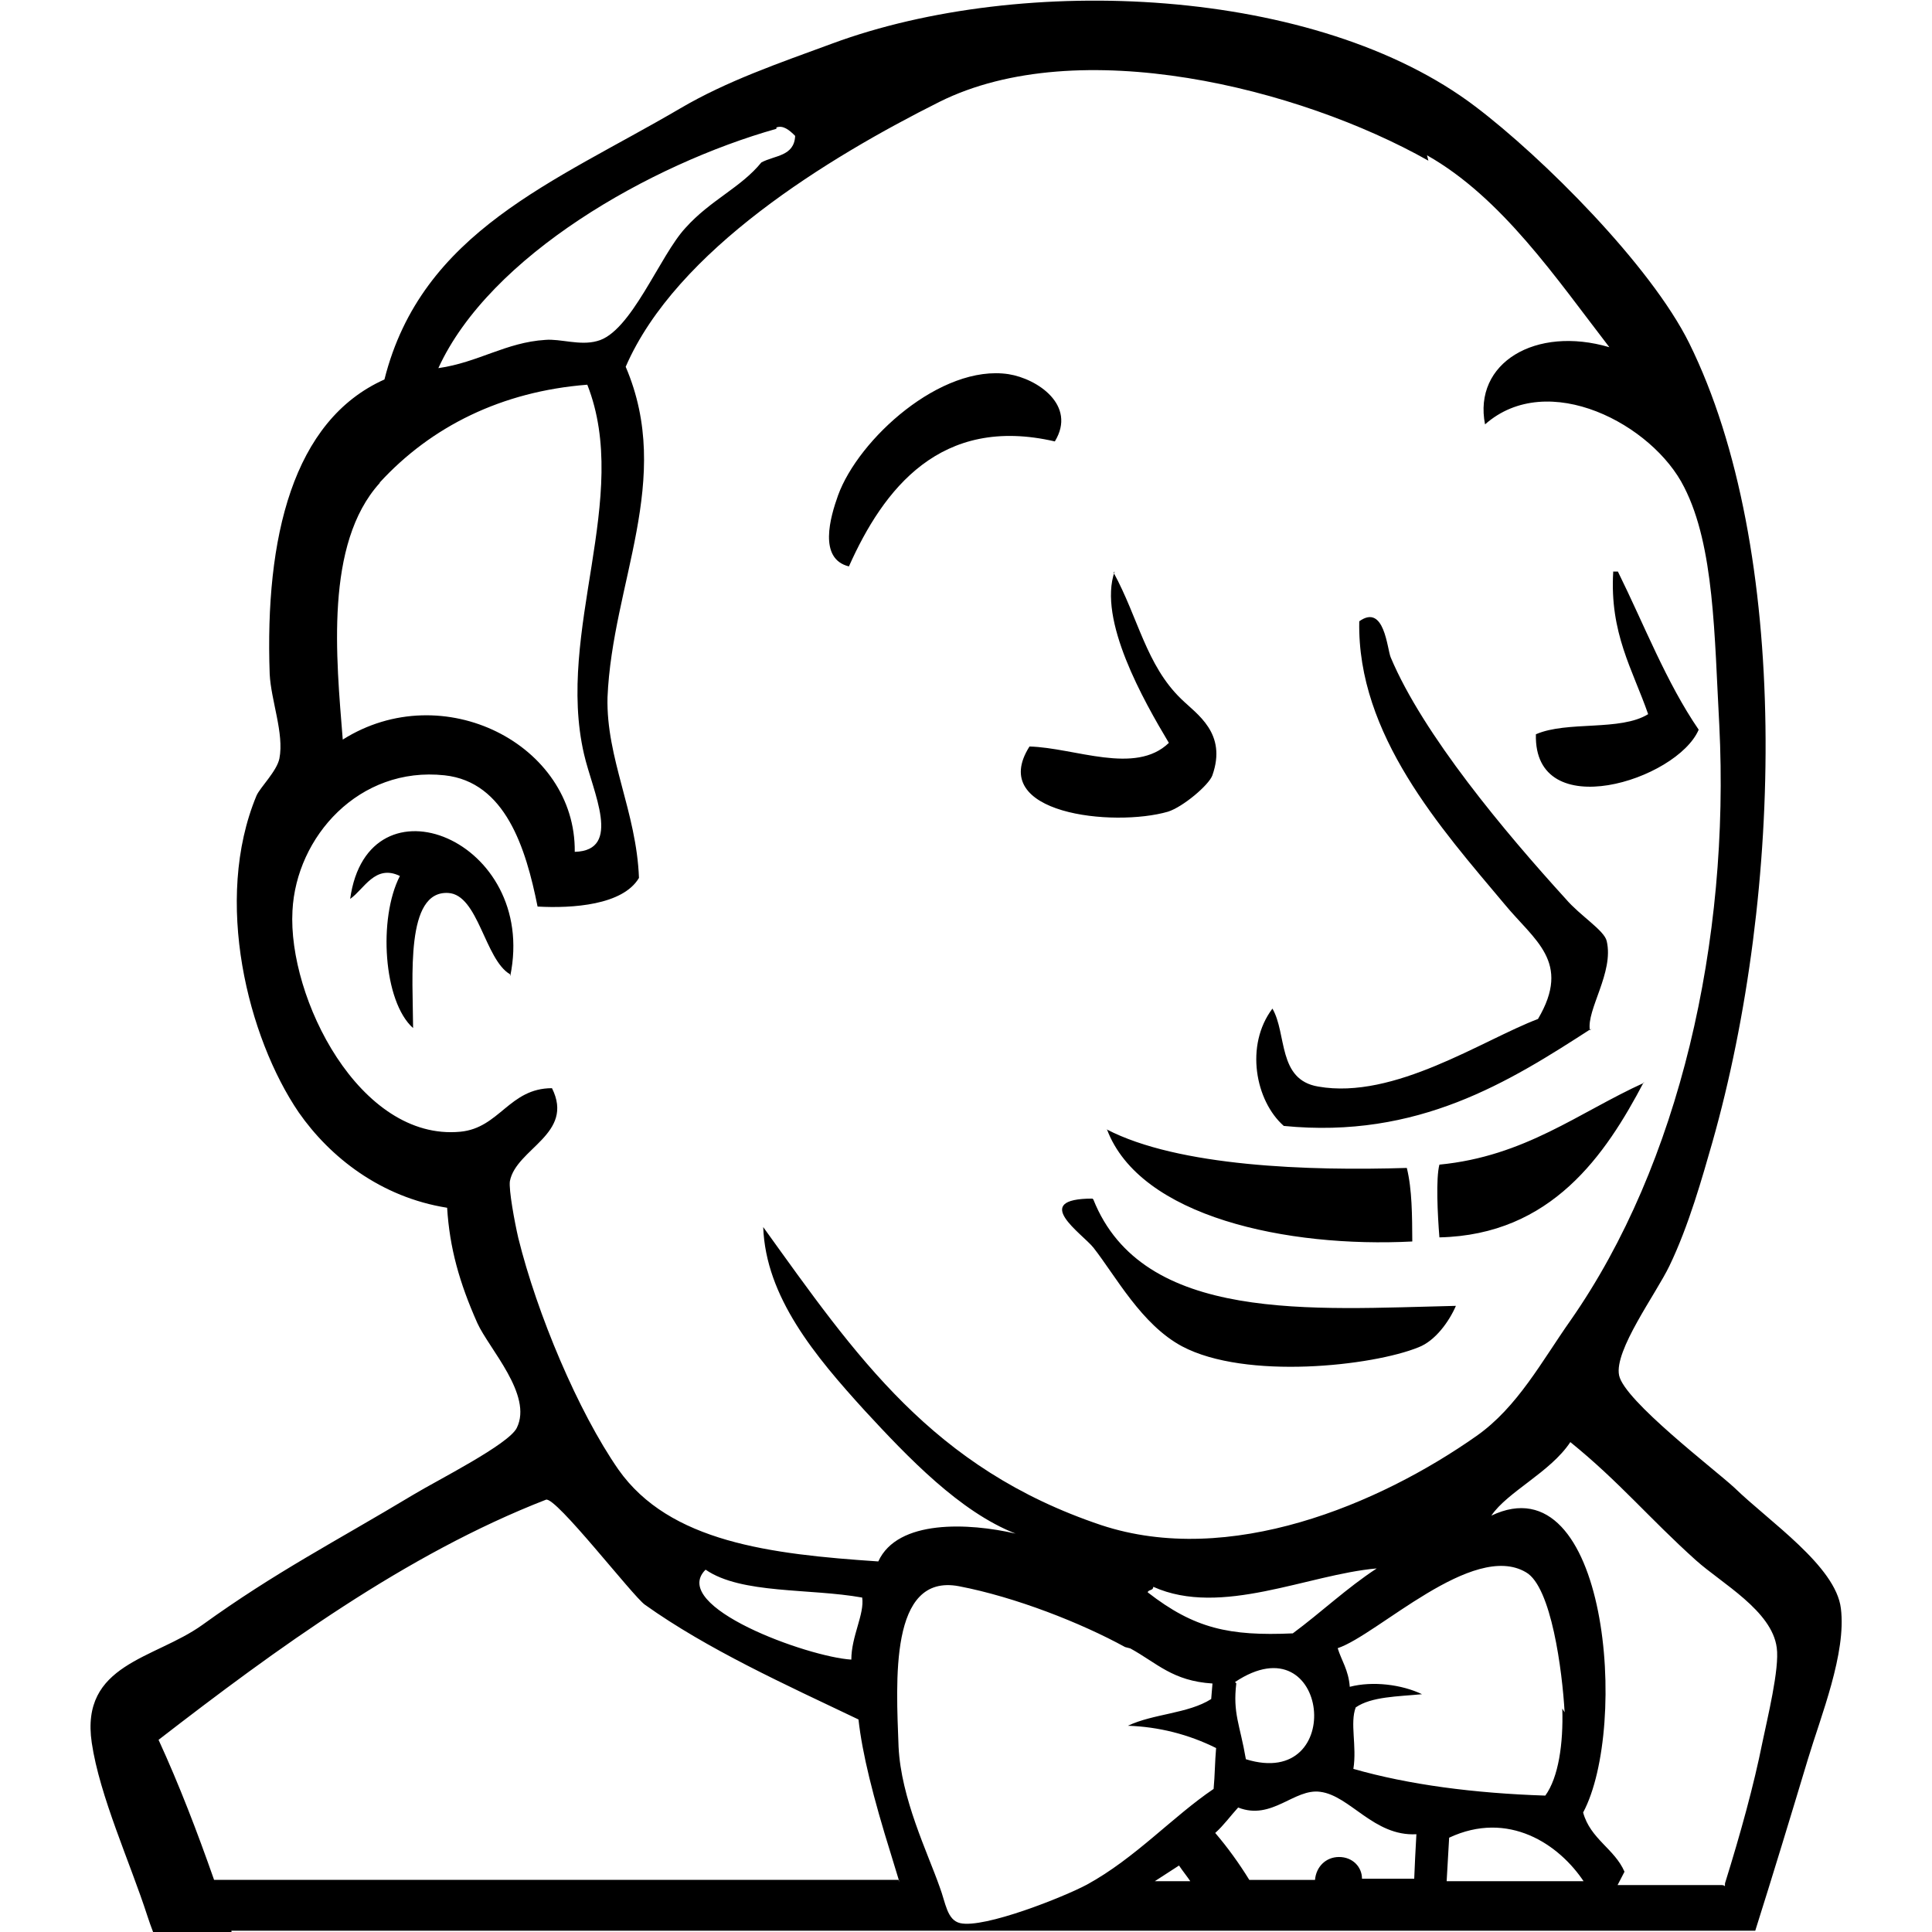
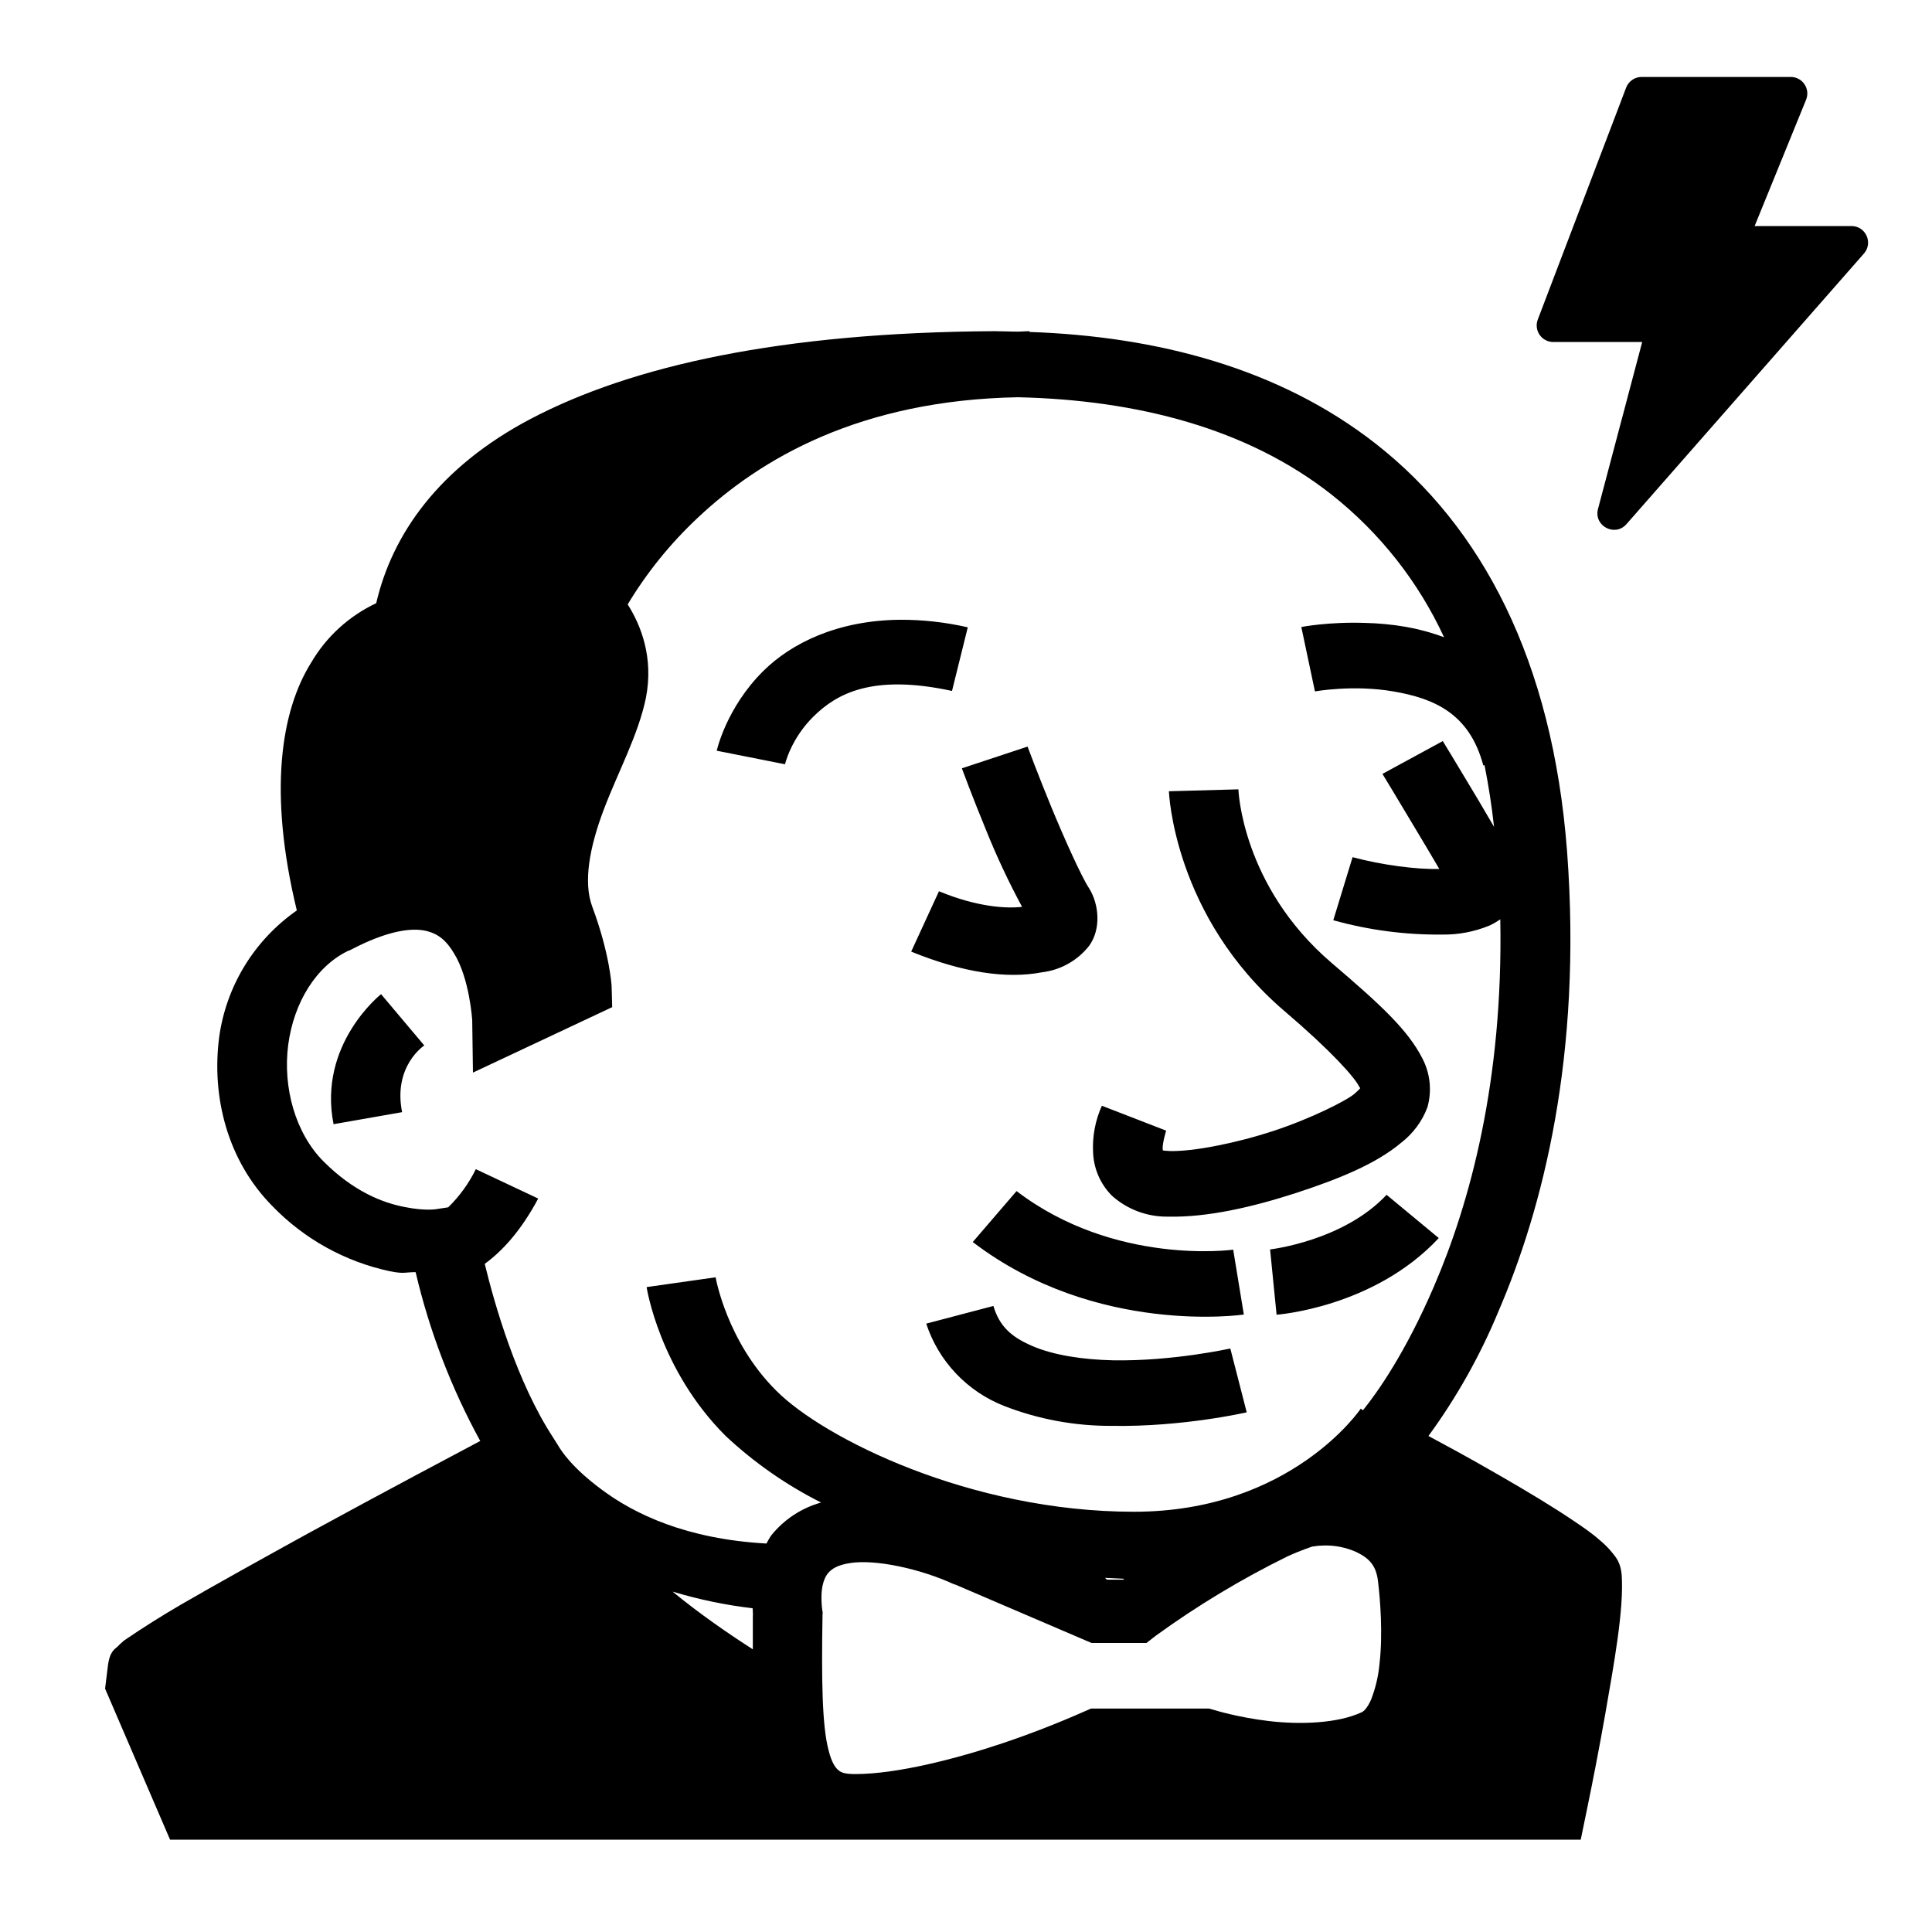
- <svg xmlns="http://www.w3.org/2000/svg" t="1648884293611" class="icon" viewBox="0 0 1024 1024" version="1.1" p-id="1455" width="200" height="200">
-   <defs>
-     <style type="text/css">@font-face { font-family: feedback-iconfont; src: url("//at.alicdn.com/t/font_1031158_u69w8yhxdu.woff2?t=1630033759944") format("woff2"), url("//at.alicdn.com/t/font_1031158_u69w8yhxdu.woff?t=1630033759944") format("woff"), url("//at.alicdn.com/t/font_1031158_u69w8yhxdu.ttf?t=1630033759944") format("truetype"); }
- </style>
-   </defs>
-   <path d="M122.723 1024h-41.585a164.889 164.889 0 0 1-2.986-8.402c-9.17-28.406-25.335-63.55-29.515-91.871-6.227-41.969 33.268-44.315 58.603-62.484 39.026-28.15 69.735-43.717 112.045-69.138 12.582-7.592 50.414-26.572 54.636-35.315 8.573-17.402-14.715-41.883-20.899-55.489-9.597-21.581-14.715-39.921-16.037-61.162-35.145-5.587-62.057-26.742-78.649-50.542-26.87-39.452-45.466-112.386-22.392-167.875 1.919-4.393 10.833-13.009 12.156-19.747 2.559-13.179-4.478-30.709-5.161-44.741-2.559-72.166 12.156-134.351 60.821-156.103 19.747-78.478 90.122-104.623 156.658-143.606 24.78-14.587 52.205-23.97 80.611-34.419 101.169-37.405 257.101-30.368 340.996 33.396 35.656 26.998 92.809 84.065 113.281 125.352 53.826 108.974 49.902 291.137 12.241 423.739-5.161 17.956-12.411 44.016-22.733 65.384-7.165 14.885-29.387 44.784-26.657 58.006 2.73 13.392 50.712 49.902 61.076 59.498 18.511 17.999 53.74 41.585 56.47 63.977 2.986 23.757-10.577 56.982-17.487 79.971-9.255 30.751-18.596 61.46-27.894 90.89H122.638l0.085 0.682z m473.598-151.028c-23.245-12.753-58.048-26.486-88.075-32.244-37.064-6.995-33.225 50.67-31.988 85.046 1.28 27.425 15.397 56.129 21.795 74.384 3.199 8.402 3.796 17.487 10.876 19.15 12.795 2.9 55.02-13.904 67.176-20.43 25.591-13.99 45.381-35.998 67.133-50.712 0.682-7.251 0.682-14.501 1.322-21.667a112.94 112.94 0 0 0-46.746-11.814c13.392-6.398 31.988-6.398 44.144-14.16l0.682-8.232c-21.155-1.322-29.387-10.833-43.547-18.596l-2.772-0.725z m317.964 125.224c8.232-26.401 15.312-52.077 19.833-74.725 2.516-12.241 9.17-39.154 7.592-50.158-2.516-19.577-29.173-34.078-42.822-46.319-24.908-22.392-40.561-41.585-66.578-62.655-10.577 15.994-33.225 26.23-41.883 38.983 61.716-29.387 72.891 111.959 48.665 157.34 3.839 14.075 16.677 19.236 21.923 31.391l-3.668 7.08h54.977c0.597 0 1.322 0 1.919 0.597l0.043-1.535z m-282.99-0.512c-2.09-3.156-4.265-5.758-6.398-8.914l-12.838 8.317h19.236v0.597z m118.186 0c0.341-8.914 0.768-17.231 1.237-25.505-22.562 1.237-35.145-20.473-50.968-22.477-13.819-1.919-25.591 15.397-43.504 8.317-4.095 4.478-7.848 9.682-12.156 13.478 6.568 7.677 12.582 15.994 18.084 24.908h34.803c0.597-6.995 5.758-12.156 12.753-12.156 7.08 0 12.156 5.161 12.156 11.516h28.15l-0.554 1.919z m90.25 0c-13.392-20.43-40.391-38.301-71.654-23.671l-1.322 23.074h72.976v0.597z m-362.961 0l-4.478-14.672c-9.597-30.751-15.312-53.74-17.274-71.654-38.983-18.596-79.971-37.149-113.196-60.821-6.398-4.478-47.3-57.579-52.461-55.66-74.17 28.832-143.265 79.288-205.323 127.271 10.919 23.757 20.473 48.665 29.429 74.213h362.748l0.554 1.322z m352.512-90.122c-1.237-21.837-6.995-66.578-20.473-74.213-28.15-16.677-78.734 33.225-99.804 40.22 1.919 6.398 5.758 11.558 6.398 20.473 12.156-3.156 27.51-1.237 38.301 3.924-12.753 1.237-26.828 1.237-35.145 6.995-3.156 8.317 0.682 20.473-1.237 32.585 29.387 8.402 63.977 12.923 101.723 14.16 6.995-9.682 9.597-27.51 8.999-46.149l1.237 2.005z m-174.017-15.354c-1.919 15.994 1.919 21.752 5.075 40.22 53.74 16.677 44.144-74.213-5.758-40.902l0.682 0.682zM373.853 832.07c-19.193 19.492 54.21 46.149 77.369 47.556 0-12.411 7.037-24.055 5.758-32.884-27.681-4.99-64.062-1.749-82.956-14.757l-0.171 0.085z m237.354 9.17c0 1.834-2.602 1.237-2.9 2.73 24.738 19.236 43.248 23.245 76.9 21.752 15.099-11.175 28.576-24.013 44.485-34.419-36.467 3.156-82.402 25.889-118.357 9.767l-0.128 0.171z m145.867-756.077c-68.455-38.642-185.533-67.858-259.148-31.178-58.859 29.515-139.469 78.521-166.297 140.408 25.591 59.797-7.08 114.561-9.639 175.254-0.768 32.33 15.354 60.565 16.677 95.667-8.53 14.416-35.187 16.207-53.74 15.184-6.227-31.093-17.103-66.067-49.262-69.564-45.381-4.905-78.691 32.628-80.653 71.825-2.559 46.021 35.571 122.153 88.97 117.077 20.814-1.962 25.932-23.074 48.58-23.074 12.156 24.311-18.98 31.988-22.307 49.262-0.682 4.478 2.516 21.795 4.436 30.069 9.938 40.263 31.732 92.084 53.101 122.835 27.083 38.386 80.355 44.826 137.721 48.665 10.236-22.392 47.983-20.473 72.763-14.757-29.472-11.516-56.982-40.305-79.971-65.214-26.23-28.832-52.461-60.138-53.783-97.245 49.262 68.412 89.567 127.911 179.177 157.98 67.815 22.392 147.104-10.833 198.925-47.3 21.752-15.312 34.59-39.666 49.902-61.375 57.579-82.573 84.449-200.887 78.734-315.405-2.602-47.385-2.602-94.728-18.596-126.034-16.591-33.311-72.294-62.74-105.562-33.311-6.398-32.585 26.828-52.418 65.896-40.902-28.15-36.467-56.982-79.288-96.648-101.723l0.725 2.858z m-177.599 550.541c26.23 65.853 116.224 58.134 192.186 56.427-3.583 8.274-10.919 18.553-19.833 21.965-24.311 9.895-91.529 17.402-125.309-0.512-21.581-11.558-35.145-37.234-47.002-52.333-5.843-7.336-33.908-25.932-0.512-25.975l0.469 0.427z m6.995-37.149c38.087 19.833 107.481 22.093 159.174 20.473 2.815 11.431 2.815 25.335 2.9 38.983-66.152 3.412-144.459-12.966-161.861-59.498h-0.213z m284.739-24.951c-20.174 38.386-48.836 80.909-108.291 82.231-0.981-12.113-1.919-31.349 0-38.557 45.381-4.393 73.659-27.553 108.462-43.376l-0.171-0.299z m-27.681-28.448c-43.504 28.15-91.871 58.645-163.098 51.608-15.013-13.222-20.728-42.694-6.014-62.185 7.763 13.35 2.602 37.746 24.311 41.329 40.305 7.08 86.966-24.652 116.438-35.827 17.913-30.368-1.919-41.585-17.913-61.076-33.311-39.708-78.052-89.567-76.815-149.706 13.392-9.597 14.757 14.715 16.677 19.15 17.231 40.988 60.735 92.809 92.724 127.953 7.677 8.999 20.473 16.677 21.752 22.392 3.924 16.591-10.833 36.424-8.914 47.3l0.853-0.938z m-573.231-28.79c-13.392-7.848-16.762-42.225-32.756-43.078-22.818-1.28-18.681 44.741-18.596 71.611-15.781-14.032-18.553-58.176-6.995-80.611-13.137-6.398-18.98 7.037-26.358 12.156 9.383-67.815 99.804-31.306 84.833 40.945l-0.128-1.024zM201.244 256.023c-29.216 32.244-23.032 92.724-19.577 135.972 53.058-33.481 123.603 2.559 122.963 59.498 25.377-0.682 9.511-31.732 4.905-51.821-15.056-65.214 25.249-135.972 1.749-195.769-45.381 3.54-82.701 22.136-109.955 51.778l-0.085 0.341z m388.979 47.471c13.094 23.97 17.231 48.964 35.827 66.962 8.317 8.146 24.482 18.084 16.506 40.561-1.919 5.161-15.568 16.677-23.501 19.193-28.747 8.317-96.136 1.28-73.403-34.547 24.013 0.64 56.044 15.312 73.872-1.919-13.392-22.392-37.746-65.256-28.747-90.847l-0.554 0.597z m264.394-0.554h2.9c14.075 28.491 25.591 58.645 42.822 83.81-11.516 26.828-87.563 50.755-86.283 2.431 16.591-7.251 44.741-1.493 59.498-10.663-8.232-23.714-20.473-42.907-18.511-75.535l-0.427-0.043z m-295.487-68.967c-60.65-14.075-90.89 25.249-109.187 66.237-16.378-4.009-9.852-26.23-5.758-37.661 10.876-29.898 54.593-69.649 90.378-64.233 15.312 2.431 36.168 16.463 24.567 35.571v0.085zM411.471 68.273c-66.536 18.767-151.838 67.133-179.135 126.845 21.112-2.986 35.827-13.691 56.726-14.971 7.933-0.682 18.255 3.156 27.339 0.64 18.084-4.436 33.268-45.423 47.002-60.095 13.265-14.757 29.216-21.198 40.135-34.59 7.08-3.839 17.402-3.156 17.913-14.075-3.156-3.199-6.398-5.758-9.938-4.478v0.725z" p-id="1456" />
+ <svg xmlns="http://www.w3.org/2000/svg" viewBox="0 0 500 500">
+   <path d="M 257.405 85.707 C 259.371 85.707 261.446 85.828 263.493 85.828 L 266.436 85.707 L 266.436 85.909 C 299.404 87.042 331.098 95.283 356.093 114.878 C 383.378 136.267 401.796 170.711 405.565 220.435 C 409.497 273.139 399.245 312.802 387.812 339.344 C 383.082 350.784 376.995 361.623 369.681 371.63 C 374.631 374.326 378.863 376.511 388.124 381.865 C 395.041 385.844 401.876 389.944 407.287 393.611 C 410.041 395.446 412.4 397.119 414.353 398.872 C 415.385 399.75 416.334 400.721 417.187 401.772 C 418.136 402.944 419.424 404.307 419.696 407.624 C 420.28 416.607 417.729 430.39 415.384 443.902 C 413.882 452.382 412.255 460.838 410.501 469.27 L 409.092 476.108 L 44.013 476.108 L 27.197 437.025 L 27.902 431.292 C 28.377 427.26 29.746 426.802 30.465 426.1 C 31.089 425.427 31.631 424.995 32.148 424.536 C 36.947 421.259 41.885 418.157 46.902 415.23 C 55.853 410.052 67.719 403.458 79.652 396.889 C 100.456 385.534 117.381 376.593 124.284 372.924 C 116.757 359.174 111.133 344.476 107.563 329.229 C 104.892 329.229 104.62 329.741 100.917 329 C 89.333 326.529 78.754 320.673 70.539 312.182 C 58.769 300.315 54.727 283.726 56.72 268.419 C 58.538 255.181 65.821 243.296 76.818 235.62 C 69.36 204.858 72.751 183.927 80.508 171.521 C 84.426 164.803 90.305 159.428 97.364 156.105 C 101.474 138.357 113.503 120.96 137.317 108.418 C 163.422 94.689 202.059 86.017 257.405 85.707 Z M 263.453 102.807 C 222.552 103.549 196.798 118.735 180.619 133.96 C 173.548 140.576 167.433 148.132 162.446 156.415 C 165.823 161.756 169.227 170.118 167.152 180.651 C 165.185 190.225 159.896 199.869 156.236 209.579 C 152.547 219.342 150.905 228.365 153.292 234.69 C 157.849 246.908 158.283 255.189 158.283 255.189 L 158.433 260.651 L 122.399 277.589 L 122.209 264.077 C 122.209 264.077 121.572 253.274 117.49 246.706 C 115.523 243.429 113.448 241.595 109.99 240.852 C 106.573 240.152 100.497 240.664 90.556 245.924 L 90.163 246.046 C 81.85 250.024 76.032 259.397 74.581 270.456 C 73.17 281.46 76.426 293.247 83.735 300.584 C 91.547 308.392 99.047 311.278 104.702 312.37 C 110.302 313.504 113.177 312.884 113.177 312.884 L 115.998 312.452 C 118.927 309.588 121.344 306.25 123.145 302.58 L 139.284 310.185 C 134.768 318.655 129.899 323.848 125.45 327.084 C 128.014 337.631 133.75 357.738 143.243 372.182 L 144.423 374.057 C 145.29 375.54 148.031 379.829 155.734 385.52 C 164.168 391.818 177.568 398.306 198.357 399.465 C 198.791 398.723 199.143 397.941 199.66 397.281 C 202.955 393.211 207.444 390.264 212.503 388.851 C 203.465 384.31 195.134 378.496 187.765 371.589 C 170.597 354.435 167.342 333.099 167.342 333.099 L 185.203 330.564 C 185.203 330.564 188.064 347.193 200.908 359.923 C 213.112 372.182 251.071 391.239 293.464 391.239 C 334.217 391.239 352.16 364.563 352.16 364.563 L 352.742 364.968 C 356.675 360.086 363.823 349.862 371.078 332.991 C 380.435 311.319 389.06 279.694 388.274 237.913 C 387.376 238.551 386.417 239.103 385.413 239.558 C 381.519 241.155 377.337 241.94 373.126 241.865 C 363.639 241.954 354.187 240.705 345.053 238.156 L 350.044 221.838 C 357.611 223.861 366.602 225.048 372.487 224.885 C 370.61 221.672 368.711 218.471 366.792 215.283 C 362.25 207.636 357.774 200.286 357.774 200.286 L 373.396 191.79 C 373.396 191.79 377.913 199.208 382.51 206.922 L 386.659 213.989 C 386.069 208.633 385.246 203.305 384.192 198.021 L 383.88 198.101 C 380.272 184.521 370.996 180.731 360.595 178.938 C 350.153 177.143 340.306 178.938 340.306 178.938 L 336.78 162.268 C 336.78 162.268 343.874 160.865 353.489 161.217 C 356.743 161.297 360.242 161.607 363.823 162.228 C 366.956 162.767 370.372 163.671 373.723 164.925 C 367.051 150.49 357.052 137.821 344.538 127.946 C 322.839 110.886 294.36 103.509 263.44 102.807 L 263.453 102.807 Z M 232.832 160.395 C 238.764 160.365 244.68 161.022 250.461 162.349 L 246.379 178.816 C 225.684 174.325 216.463 179.598 210.576 185.384 C 204.678 191.156 203.159 197.791 203.159 197.791 L 185.488 194.285 C 185.488 194.285 187.928 183.159 197.57 173.624 C 204.758 166.516 216.611 160.582 232.79 160.395 L 232.832 160.395 Z M 265.922 193.192 C 265.922 193.192 268.633 200.475 272.051 208.796 C 275.469 217.077 279.904 226.949 281.856 229.889 C 284.42 233.989 285.002 240.34 281.938 244.683 C 278.956 248.537 274.545 251.039 269.692 251.628 C 260.469 253.381 249.159 251.71 235.815 246.275 L 243.002 230.657 C 253.133 234.838 260.659 235.148 264.511 234.69 C 261.042 228.258 257.937 221.64 255.208 214.865 C 251.682 206.3 248.929 198.843 248.929 198.843 L 265.922 193.22 L 265.922 193.192 Z M 320.494 204.278 C 320.494 204.278 321.307 229.254 344.592 249.174 C 357.124 259.869 364.338 266.463 368.149 273.989 C 370.154 277.874 370.605 282.37 369.41 286.572 C 368.053 290.2 365.693 293.368 362.615 295.742 C 356.133 301.204 346.518 305.115 335.41 308.743 C 324.344 312.33 312.519 315.108 302.24 314.865 C 296.857 314.94 291.648 312.973 287.674 309.363 C 284.733 306.355 283.026 302.364 282.887 298.17 C 282.683 294.046 283.464 289.933 285.165 286.167 L 301.805 292.613 C 301.805 292.613 300.829 295.715 300.897 297.306 L 300.937 297.738 C 300.707 297.576 300.544 297.805 302.741 297.887 C 308.709 298.048 319.747 295.904 329.525 292.695 C 339.29 289.498 348.606 284.778 350.558 283.052 C 351.943 281.878 352.051 281.487 352.051 281.649 L 351.779 281.257 C 350.6 278.831 344.551 272.006 332.509 261.743 C 303.65 237.145 302.51 204.777 302.51 204.777 L 320.534 204.278 L 320.494 204.278 Z M 98.612 257.279 L 109.801 270.563 C 109.801 270.563 101.664 275.876 104.063 287.826 L 86.326 290.94 C 82.203 270.253 98.612 257.293 98.612 257.293 L 98.612 257.279 Z M 263.06 308.231 C 288.501 327.677 319.151 323.416 319.151 323.416 L 321.904 340.206 C 321.904 340.206 283.661 345.83 251.75 321.434 L 263.1 308.231 L 263.06 308.231 Z M 358.845 309.215 L 372.352 320.408 C 355.509 338.48 330.379 340.246 330.379 340.246 L 328.698 323.349 C 328.698 323.349 347.657 321.191 358.845 309.215 Z M 257.093 337.981 C 258.666 343.295 261.799 346.073 267.305 348.407 C 272.797 350.753 280.405 351.886 288.108 352.047 C 303.528 352.317 318.404 348.986 318.404 348.986 L 322.649 365.507 C 322.649 365.507 306.09 369.336 287.714 369.013 C 278.19 369.062 268.743 367.314 259.872 363.861 C 250.292 360.104 242.898 352.29 239.706 342.553 L 257.093 337.981 Z M 342.518 399.977 C 341.558 399.993 340.601 400.083 339.656 400.248 L 339.615 400.248 C 339.615 400.248 336.591 401.231 333.214 402.783 C 321.301 408.639 309.914 415.498 299.174 423.282 L 296.707 425.197 L 282.48 425.197 L 247.153 410.052 L 246.989 410.052 C 238.162 405.952 226.498 403.498 220.056 404.509 C 216.801 405.008 215.269 405.952 214.171 407.274 C 213.194 408.61 212.136 411.185 212.8 416.714 L 212.91 417.268 L 212.868 417.861 C 212.598 434.286 212.72 446.586 214.442 452.992 C 215.228 456.188 216.246 457.524 216.923 458.063 C 217.589 458.656 218.375 459.128 221.357 459.128 C 232.031 459.128 247.343 455.217 259.438 451.158 C 266.6 448.748 273.645 446.011 280.555 442.959 L 282.358 442.177 L 312.939 442.177 L 314.35 442.581 C 314.35 442.581 320.276 444.442 328.413 445.412 C 336.496 446.358 346.233 446.047 352.512 443.08 C 352.905 442.877 353.814 442.135 354.817 439.91 C 355.999 436.884 356.743 433.705 357.027 430.47 C 357.896 422.931 357.218 414.07 356.622 409.189 C 356.12 405.048 354.275 403.255 351.06 401.69 C 348.379 400.47 345.45 399.883 342.503 399.977 L 342.518 399.977 Z M 285.979 408.352 L 286.453 408.811 L 290.78 408.811 L 290.847 408.581 L 286.02 408.352 L 285.979 408.352 Z M 174.137 411.967 C 181.161 417.74 188.661 422.891 194.831 426.842 L 194.831 417.59 L 194.913 418.669 L 194.778 416.215 C 187.784 415.394 180.875 413.959 174.137 411.926 L 174.137 411.967 Z" p-id="6069" style="" />
+   <path d="M 424.999 88.512 L 401.986 88.512 C 398.981 88.512 396.909 85.505 397.978 82.699 L 420.845 22.675 C 421.479 21.013 423.073 19.914 424.852 19.914 L 463.441 19.914 C 466.486 19.914 468.561 22.998 467.412 25.818 L 454.097 58.501 L 479.163 58.501 C 482.849 58.501 484.817 62.846 482.385 65.616 L 420.929 135.644 C 417.941 139.048 412.402 136.098 413.561 131.72 L 424.999 88.512 Z" p-id="6993" style="" />
</svg>
